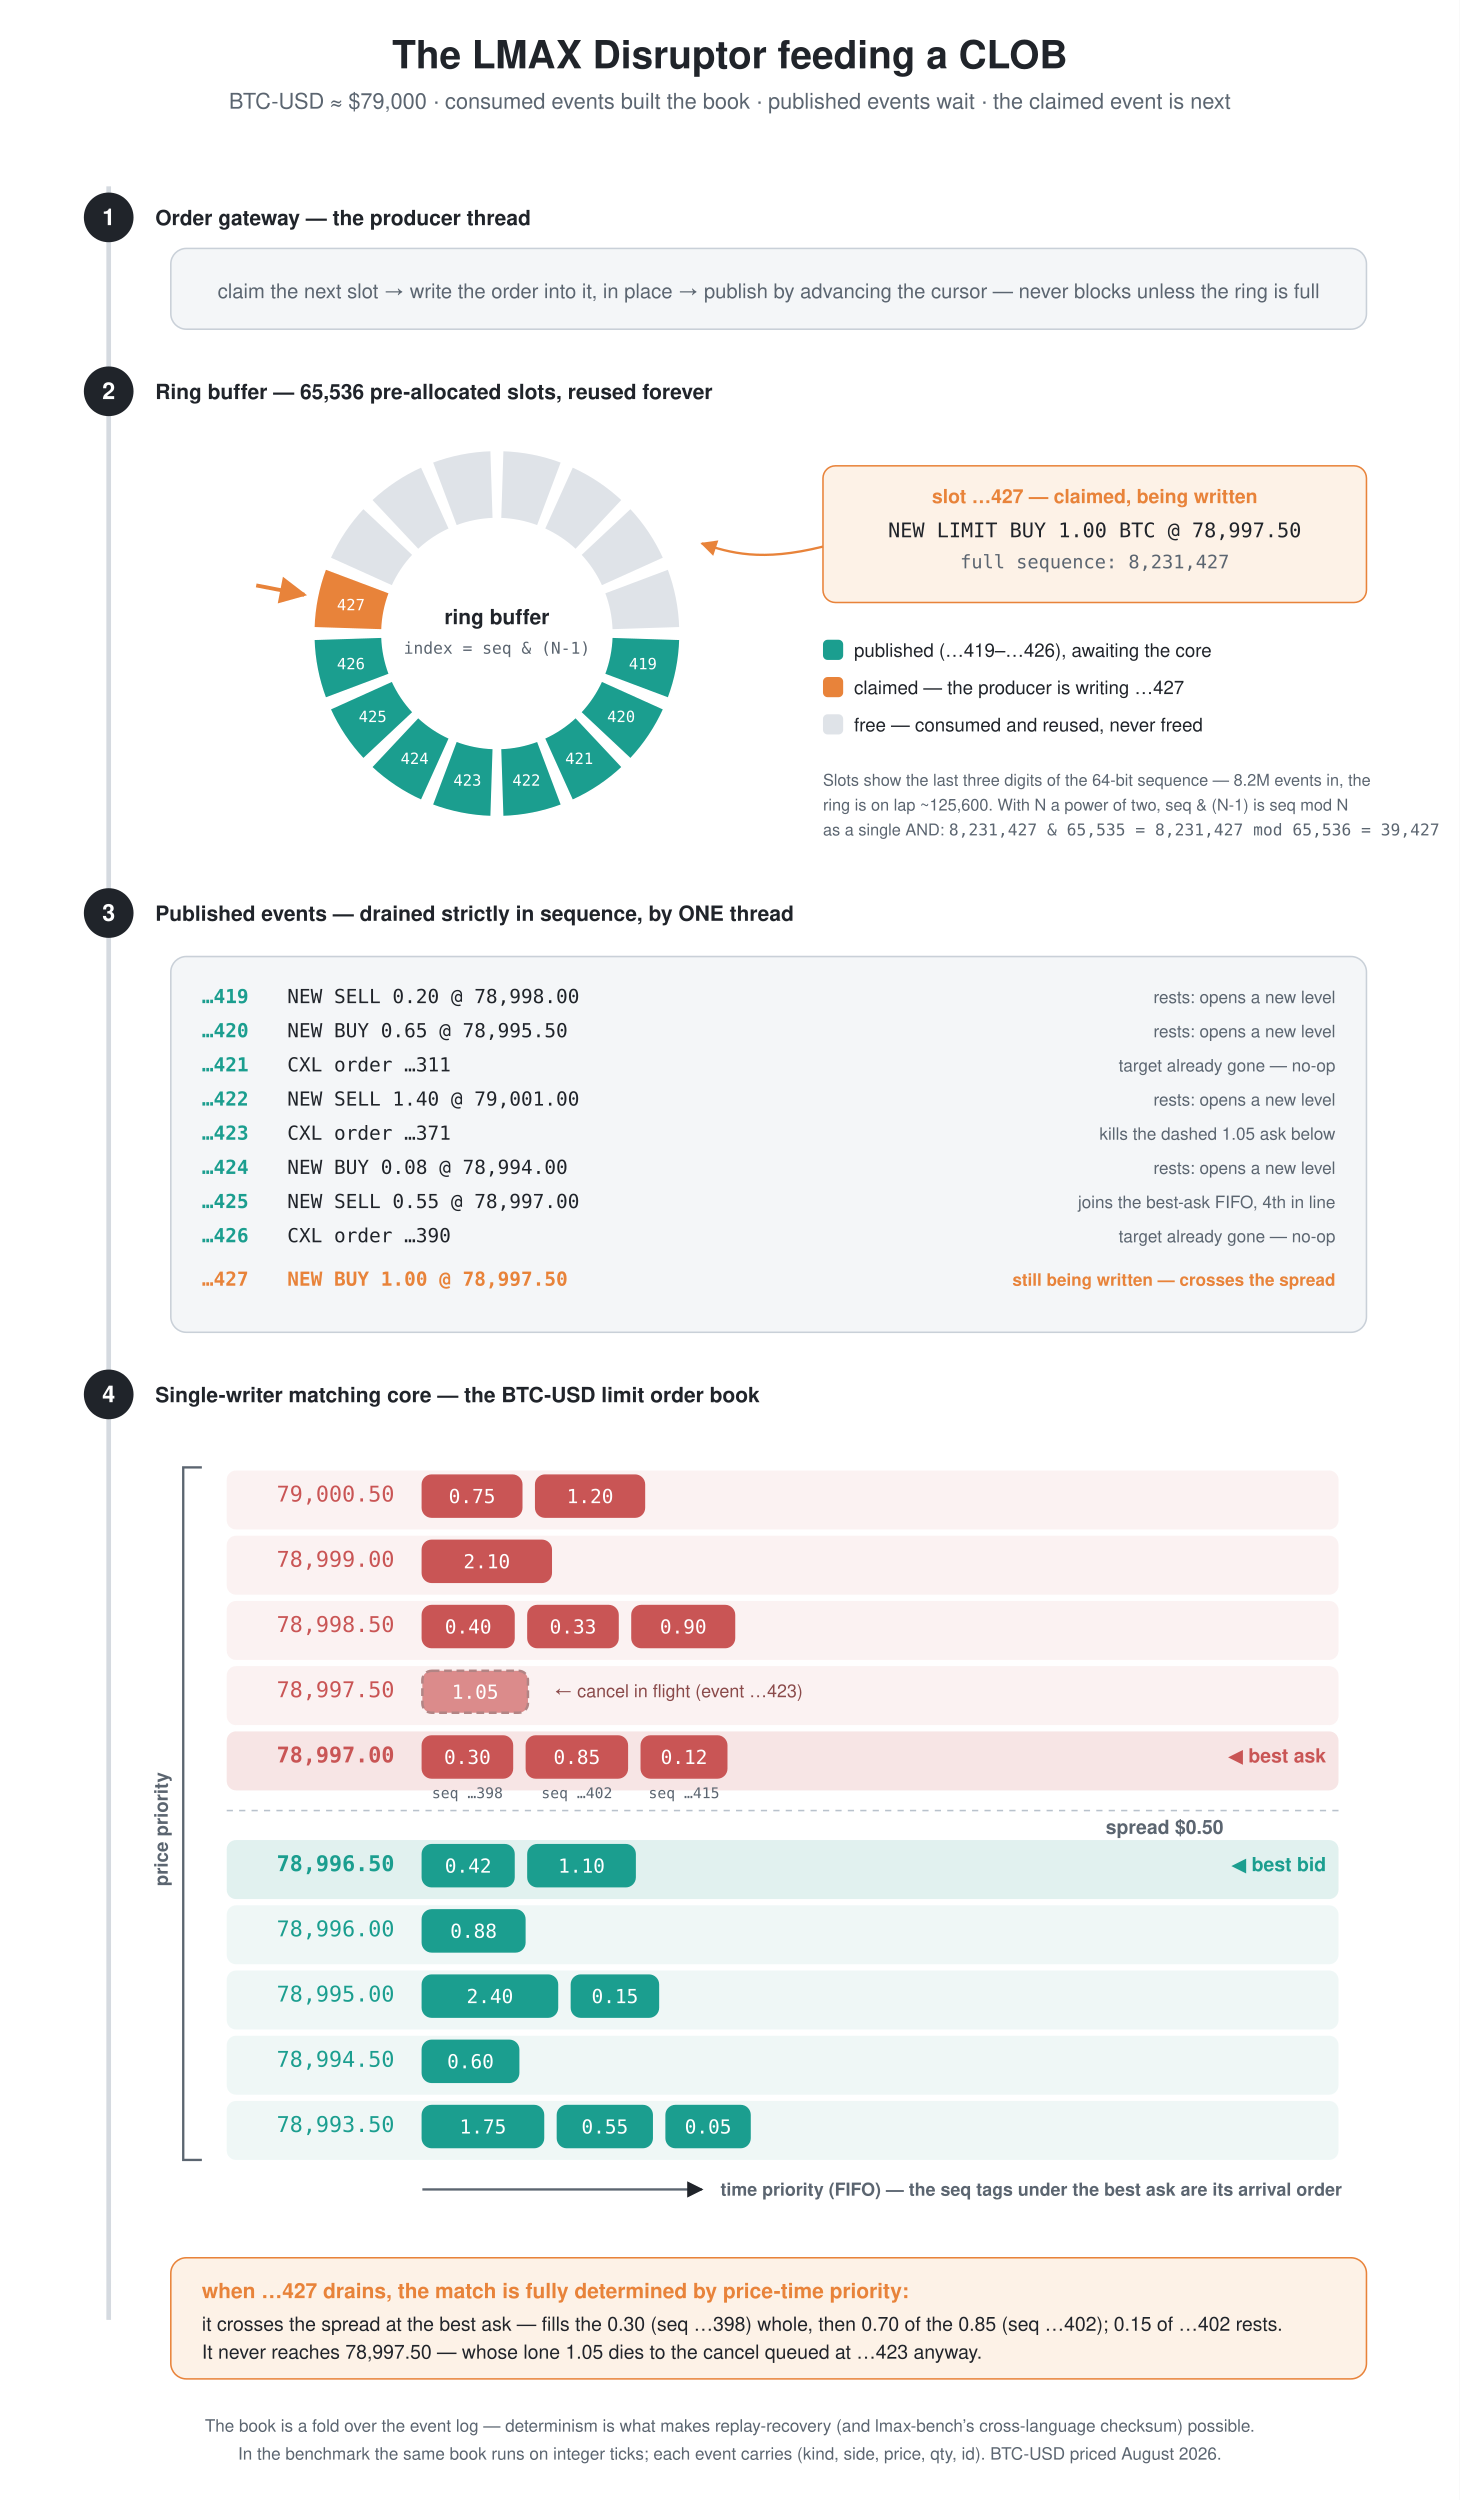
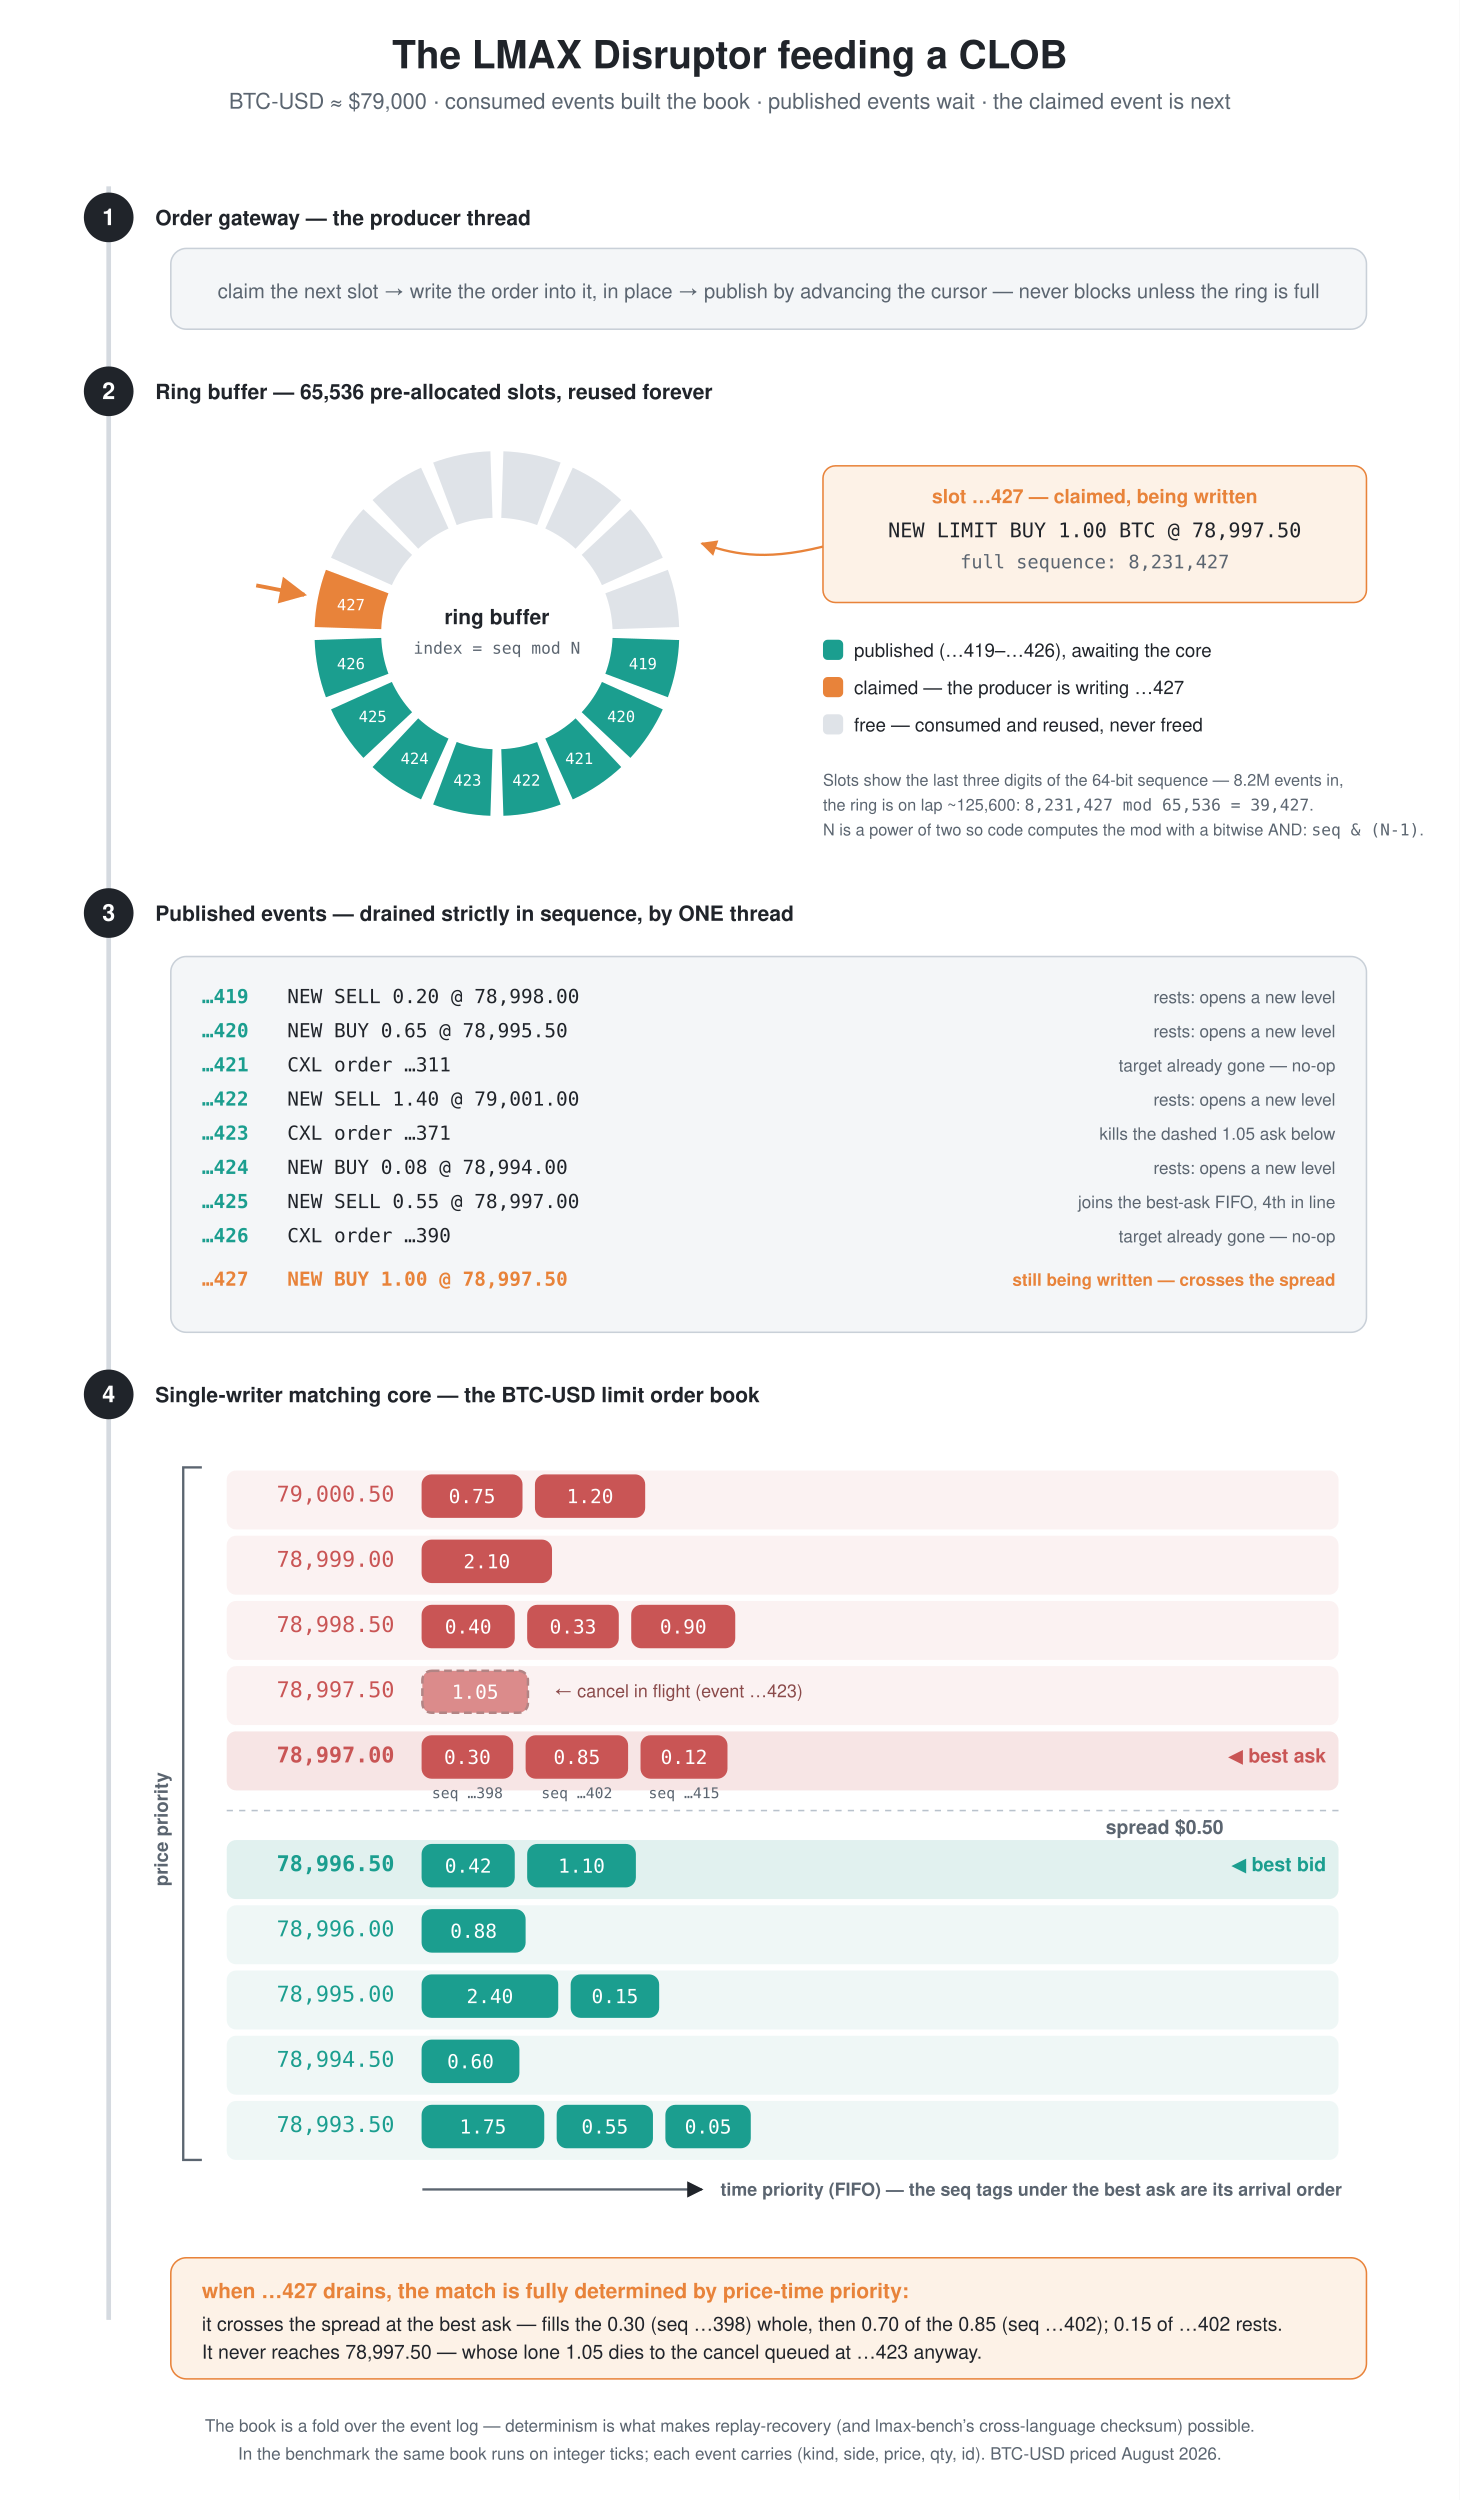
<svg xmlns="http://www.w3.org/2000/svg" viewBox="0 0 940 1610" font-family="Helvetica Neue, Helvetica, Arial, sans-serif">
  <rect width="940" height="1610" fill="#ffffff" />
  <text x="470.0" y="44" text-anchor="middle" font-size="25" font-weight="700" fill="#20242a">The LMAX Disruptor feeding a CLOB</text>
  <text x="470.0" y="70" text-anchor="middle" font-size="14" fill="#5b6570">BTC-USD ≈ $79,000 · consumed events built the book · published events wait · the claimed event is next</text>
  <defs>
    <marker id="arr" viewBox="0 0 10 10" refX="9" refY="5" markerWidth="7" markerHeight="7" orient="auto-start-reverse">
      <path d="M 0 0 L 10 5 L 0 10 z" fill="#20242a" />
    </marker>
    <marker id="arrO" viewBox="0 0 10 10" refX="9" refY="5" markerWidth="7" markerHeight="7" orient="auto-start-reverse">
      <path d="M 0 0 L 10 5 L 0 10 z" fill="#e8833a" />
    </marker>
  </defs>
  <line x1="70" y1="120" x2="70" y2="1494" stroke="#d5dae0" stroke-width="3" />
  <circle cx="70" cy="140" r="16" fill="#20242a" />
  <text x="70" y="145" text-anchor="middle" font-size="15" font-weight="700" fill="#ffffff">1</text>
  <text x="100" y="145" font-size="13.5" font-weight="700" fill="#20242a">Order gateway — the producer thread</text>
  <rect x="110" y="160" width="770" height="52" rx="10" fill="#f4f6f8" stroke="#c9d0d8" />
  <text x="495" y="192" text-anchor="middle" font-size="13" fill="#5b6570">claim the next slot → write the order into it, in place → publish by advancing the cursor — never blocks unless the ring is full</text>
  <circle cx="70" cy="252" r="16" fill="#20242a" />
  <text x="70" y="257" text-anchor="middle" font-size="15" font-weight="700" fill="#ffffff">2</text>
  <text x="100" y="257" font-size="13.5" font-weight="700" fill="#20242a">Ring buffer — 65,536 pre-allocated slots, reused forever</text>
  <path d="M 323.7 290.1 A 118 118 0 0 1 361.7 297.6 L 346.2 338.8 A 74 74 0 0 0 322.3 334.0 Z" fill="#dfe3e8" stroke="#ffffff" stroke-width="1" />
  <path d="M 368.6 300.5 A 118 118 0 0 1 400.8 322.0 L 370.7 354.1 A 74 74 0 0 0 350.5 340.6 Z" fill="#dfe3e8" stroke="#ffffff" stroke-width="1" />
  <path d="M 406.0 327.2 A 118 118 0 0 1 427.5 359.4 L 387.4 377.5 A 74 74 0 0 0 373.9 357.3 Z" fill="#dfe3e8" stroke="#ffffff" stroke-width="1" />
  <path d="M 430.4 366.3 A 118 118 0 0 1 437.9 404.3 L 394.0 405.7 A 74 74 0 0 0 389.2 381.8 Z" fill="#dfe3e8" stroke="#ffffff" stroke-width="1" />
  <path d="M 437.9 411.7 A 118 118 0 0 1 430.4 449.7 L 389.2 434.2 A 74 74 0 0 0 394.0 410.3 Z" fill="#1b9e8f" stroke="#ffffff" stroke-width="1" />
  <text x="414" y="431" text-anchor="middle" font-size="10" fill="#fff" font-family="ui-monospace,Menlo,monospace">419</text>
  <path d="M 427.5 456.6 A 118 118 0 0 1 406.0 488.8 L 373.9 458.7 A 74 74 0 0 0 387.4 438.5 Z" fill="#1b9e8f" stroke="#ffffff" stroke-width="1" />
  <text x="400" y="465" text-anchor="middle" font-size="10" fill="#fff" font-family="ui-monospace,Menlo,monospace">420</text>
  <path d="M 400.8 494.0 A 118 118 0 0 1 368.6 515.5 L 350.5 475.4 A 74 74 0 0 0 370.7 461.9 Z" fill="#1b9e8f" stroke="#ffffff" stroke-width="1" />
  <text x="373" y="492" text-anchor="middle" font-size="10" fill="#fff" font-family="ui-monospace,Menlo,monospace">421</text>
  <path d="M 361.7 518.4 A 118 118 0 0 1 323.7 525.9 L 322.3 482.0 A 74 74 0 0 0 346.2 477.2 Z" fill="#1b9e8f" stroke="#ffffff" stroke-width="1" />
  <text x="339" y="506" text-anchor="middle" font-size="10" fill="#fff" font-family="ui-monospace,Menlo,monospace">422</text>
  <path d="M 316.3 525.9 A 118 118 0 0 1 278.3 518.4 L 293.8 477.2 A 74 74 0 0 0 317.7 482.0 Z" fill="#1b9e8f" stroke="#ffffff" stroke-width="1" />
  <text x="301" y="506" text-anchor="middle" font-size="10" fill="#fff" font-family="ui-monospace,Menlo,monospace">423</text>
  <path d="M 271.4 515.5 A 118 118 0 0 1 239.2 494.0 L 269.3 461.9 A 74 74 0 0 0 289.5 475.4 Z" fill="#1b9e8f" stroke="#ffffff" stroke-width="1" />
  <text x="267" y="492" text-anchor="middle" font-size="10" fill="#fff" font-family="ui-monospace,Menlo,monospace">424</text>
  <path d="M 234.0 488.8 A 118 118 0 0 1 212.5 456.6 L 252.6 438.5 A 74 74 0 0 0 266.1 458.7 Z" fill="#1b9e8f" stroke="#ffffff" stroke-width="1" />
  <text x="240" y="465" text-anchor="middle" font-size="10" fill="#fff" font-family="ui-monospace,Menlo,monospace">425</text>
  <path d="M 209.6 449.7 A 118 118 0 0 1 202.1 411.7 L 246.0 410.3 A 74 74 0 0 0 250.8 434.2 Z" fill="#1b9e8f" stroke="#ffffff" stroke-width="1" />
  <text x="226" y="431" text-anchor="middle" font-size="10" fill="#fff" font-family="ui-monospace,Menlo,monospace">426</text>
  <path d="M 202.1 404.3 A 118 118 0 0 1 209.6 366.3 L 250.8 381.8 A 74 74 0 0 0 246.0 405.7 Z" fill="#e8833a" stroke="#ffffff" stroke-width="1" />
  <text x="226" y="393" text-anchor="middle" font-size="10" fill="#fff" font-family="ui-monospace,Menlo,monospace">427</text>
  <path d="M 212.5 359.4 A 118 118 0 0 1 234.0 327.2 L 266.1 357.3 A 74 74 0 0 0 252.6 377.5 Z" fill="#dfe3e8" stroke="#ffffff" stroke-width="1" />
  <path d="M 239.2 322.0 A 118 118 0 0 1 271.4 300.5 L 289.5 340.6 A 74 74 0 0 0 269.3 354.1 Z" fill="#dfe3e8" stroke="#ffffff" stroke-width="1" />
  <path d="M 278.3 297.6 A 118 118 0 0 1 316.3 290.1 L 317.7 334.0 A 74 74 0 0 0 293.8 338.8 Z" fill="#dfe3e8" stroke="#ffffff" stroke-width="1" />
  <text x="320" y="402" text-anchor="middle" font-size="13.5" font-weight="600" fill="#20242a">ring buffer</text>
-   <text x="320" y="421" text-anchor="middle" font-size="10.5" font-family="ui-monospace,Menlo,monospace" fill="#5b6570">index = seq &amp; (N-1)</text>
+   <text x="320" y="421" text-anchor="middle" font-size="10.5" font-family="ui-monospace,Menlo,monospace" fill="#5b6570">index = seq mod N</text>
  <line x1="165" y1="377" x2="196" y2="383" stroke="#e8833a" stroke-width="2.5" marker-end="url(#arrO)" />
  <rect x="530" y="300" width="350" height="88" rx="8" fill="#fdf2e7" stroke="#e8833a" />
  <text x="705" y="324" text-anchor="middle" font-size="12.5" font-weight="700" fill="#e8833a">slot …427 — claimed, being written</text>
  <text x="705" y="346" text-anchor="middle" font-size="13" fill="#20242a" font-family="ui-monospace,Menlo,monospace">NEW LIMIT BUY 1.00 BTC @ 78,997.50</text>
  <text x="705" y="366" text-anchor="middle" font-size="12" fill="#5b6570" font-family="ui-monospace,Menlo,monospace">full sequence: 8,231,427</text>
  <path d="M 530 352 C 490 362 470 356 452 350" stroke="#e8833a" stroke-width="1.5" fill="none" marker-end="url(#arrO)" />
  <g transform="translate(530,412)">
    <rect x="0" y="0" width="13" height="13" rx="3" fill="#1b9e8f" />
    <text x="20" y="11" font-size="12" fill="#20242a">published (…419–…426), awaiting the core</text>
    <rect x="0" y="24" width="13" height="13" rx="3" fill="#e8833a" />
    <text x="20" y="35" font-size="12" fill="#20242a">claimed — the producer is writing …427</text>
    <rect x="0" y="48" width="13" height="13" rx="3" fill="#dfe3e8" />
    <text x="20" y="59" font-size="12" fill="#20242a">free — consumed and reused, never freed</text>
  </g>
-   <text x="530" y="506" font-size="10.5" fill="#5b6570">Slots show the last three digits of the 64-bit sequence — 8.2M events in, the</text>
-   <text x="530" y="522" font-size="10.5" fill="#5b6570">ring is on lap ~125,600. With N a power of two, seq &amp; (N-1) is seq mod N</text>
-   <text x="530" y="538" font-size="10.5" fill="#5b6570">as a single AND: <tspan font-family="ui-monospace,Menlo,monospace">8,231,427 &amp; 65,535 = 8,231,427 mod 65,536 = 39,427</tspan>
-   </text>
+   <text x="530" y="506" font-size="10.5" fill="#5b6570">Slots show the last three digits of the 64-bit sequence — 8.2M events in,</text>
+   <text x="530" y="522" font-size="10.5" fill="#5b6570">the ring is on lap ~125,600: <tspan font-family="ui-monospace,Menlo,monospace">8,231,427 mod 65,536 = 39,427</tspan>.</text>
+   <text x="530" y="538" font-size="10.5" fill="#5b6570">N is a power of two so code computes the mod with a bitwise AND: <tspan font-family="ui-monospace,Menlo,monospace">seq &amp; (N-1)</tspan>.</text>
  <circle cx="70" cy="588" r="16" fill="#20242a" />
  <text x="70" y="593" text-anchor="middle" font-size="15" font-weight="700" fill="#ffffff">3</text>
  <text x="100" y="593" font-size="13.5" font-weight="700" fill="#20242a">Published events — drained strictly in sequence, by ONE thread</text>
  <rect x="110" y="616" width="770" height="242" rx="10" fill="#f4f6f8" stroke="#c9d0d8" />
  <text x="130" y="646" font-size="12.5" fill="#1b9e8f" font-weight="700" font-family="ui-monospace,Menlo,monospace">…419</text>
  <text x="185" y="646" font-size="12.5" fill="#20242a" font-family="ui-monospace,Menlo,monospace">NEW  SELL 0.20 @ 78,998.00</text>
  <text x="860" y="646" text-anchor="end" font-size="11" fill="#5b6570">rests: opens a new level</text>
  <text x="130" y="668" font-size="12.5" fill="#1b9e8f" font-weight="700" font-family="ui-monospace,Menlo,monospace">…420</text>
  <text x="185" y="668" font-size="12.5" fill="#20242a" font-family="ui-monospace,Menlo,monospace">NEW  BUY  0.65 @ 78,995.50</text>
  <text x="860" y="668" text-anchor="end" font-size="11" fill="#5b6570">rests: opens a new level</text>
  <text x="130" y="690" font-size="12.5" fill="#1b9e8f" font-weight="700" font-family="ui-monospace,Menlo,monospace">…421</text>
  <text x="185" y="690" font-size="12.5" fill="#20242a" font-family="ui-monospace,Menlo,monospace">CXL  order …311</text>
  <text x="860" y="690" text-anchor="end" font-size="11" fill="#5b6570">target already gone — no-op</text>
  <text x="130" y="712" font-size="12.5" fill="#1b9e8f" font-weight="700" font-family="ui-monospace,Menlo,monospace">…422</text>
  <text x="185" y="712" font-size="12.5" fill="#20242a" font-family="ui-monospace,Menlo,monospace">NEW  SELL 1.40 @ 79,001.00</text>
  <text x="860" y="712" text-anchor="end" font-size="11" fill="#5b6570">rests: opens a new level</text>
  <text x="130" y="734" font-size="12.5" fill="#1b9e8f" font-weight="700" font-family="ui-monospace,Menlo,monospace">…423</text>
  <text x="185" y="734" font-size="12.5" fill="#20242a" font-family="ui-monospace,Menlo,monospace">CXL  order …371</text>
  <text x="860" y="734" text-anchor="end" font-size="11" fill="#5b6570">kills the dashed 1.05 ask below</text>
  <text x="130" y="756" font-size="12.5" fill="#1b9e8f" font-weight="700" font-family="ui-monospace,Menlo,monospace">…424</text>
  <text x="185" y="756" font-size="12.5" fill="#20242a" font-family="ui-monospace,Menlo,monospace">NEW  BUY  0.08 @ 78,994.00</text>
  <text x="860" y="756" text-anchor="end" font-size="11" fill="#5b6570">rests: opens a new level</text>
  <text x="130" y="778" font-size="12.5" fill="#1b9e8f" font-weight="700" font-family="ui-monospace,Menlo,monospace">…425</text>
  <text x="185" y="778" font-size="12.5" fill="#20242a" font-family="ui-monospace,Menlo,monospace">NEW  SELL 0.55 @ 78,997.00</text>
  <text x="860" y="778" text-anchor="end" font-size="11" fill="#5b6570">joins the best-ask FIFO, 4th in line</text>
  <text x="130" y="800" font-size="12.5" fill="#1b9e8f" font-weight="700" font-family="ui-monospace,Menlo,monospace">…426</text>
  <text x="185" y="800" font-size="12.5" fill="#20242a" font-family="ui-monospace,Menlo,monospace">CXL  order …390</text>
  <text x="860" y="800" text-anchor="end" font-size="11" fill="#5b6570">target already gone — no-op</text>
  <text x="130" y="828" font-size="12.5" font-weight="700" fill="#e8833a" font-family="ui-monospace,Menlo,monospace">…427</text>
  <text x="185" y="828" font-size="12.5" font-weight="700" fill="#e8833a" font-family="ui-monospace,Menlo,monospace">NEW  BUY  1.00 @ 78,997.50</text>
  <text x="860" y="828" text-anchor="end" font-size="11" font-weight="600" fill="#e8833a">still being written — crosses the spread</text>
  <circle cx="70" cy="898" r="16" fill="#20242a" />
  <text x="70" y="903" text-anchor="middle" font-size="15" font-weight="700" fill="#ffffff">4</text>
  <text x="100" y="903" font-size="13.5" font-weight="700" fill="#20242a">Single-writer matching core — the BTC-USD limit order book</text>
  <rect x="146" y="947" width="716" height="38" rx="6" fill="#f6e2e2" opacity="0.45" />
  <text x="254" y="967" text-anchor="end" font-size="14" font-weight="400" fill="#c95555" font-family="ui-monospace,Menlo,monospace">79,000.50</text>
  <rect x="272" y="950" width="64" height="27" rx="6" fill="#c95555" stroke="#c95555" />
  <text x="304.0" y="968" text-anchor="middle" font-size="12.5" fill="#ffffff" font-family="ui-monospace,Menlo,monospace">0.75</text>
  <rect x="345" y="950" width="70" height="27" rx="6" fill="#c95555" stroke="#c95555" />
  <text x="380.0" y="968" text-anchor="middle" font-size="12.5" fill="#ffffff" font-family="ui-monospace,Menlo,monospace">1.20</text>
  <rect x="146" y="989" width="716" height="38" rx="6" fill="#f6e2e2" opacity="0.45" />
  <text x="254" y="1009" text-anchor="end" font-size="14" font-weight="400" fill="#c95555" font-family="ui-monospace,Menlo,monospace">78,999.00</text>
  <rect x="272" y="992" width="83" height="27" rx="6" fill="#c95555" stroke="#c95555" />
  <text x="313.5" y="1010" text-anchor="middle" font-size="12.5" fill="#ffffff" font-family="ui-monospace,Menlo,monospace">2.10</text>
  <rect x="146" y="1031" width="716" height="38" rx="6" fill="#f6e2e2" opacity="0.45" />
  <text x="254" y="1051" text-anchor="end" font-size="14" font-weight="400" fill="#c95555" font-family="ui-monospace,Menlo,monospace">78,998.50</text>
  <rect x="272" y="1034" width="59" height="27" rx="6" fill="#c95555" stroke="#c95555" />
  <text x="301.5" y="1052" text-anchor="middle" font-size="12.5" fill="#ffffff" font-family="ui-monospace,Menlo,monospace">0.40</text>
  <rect x="340" y="1034" width="58" height="27" rx="6" fill="#c95555" stroke="#c95555" />
  <text x="369.0" y="1052" text-anchor="middle" font-size="12.5" fill="#ffffff" font-family="ui-monospace,Menlo,monospace">0.33</text>
  <rect x="407" y="1034" width="66" height="27" rx="6" fill="#c95555" stroke="#c95555" />
  <text x="440.0" y="1052" text-anchor="middle" font-size="12.5" fill="#ffffff" font-family="ui-monospace,Menlo,monospace">0.90</text>
  <rect x="146" y="1073" width="716" height="38" rx="6" fill="#f6e2e2" opacity="0.45" />
  <text x="254" y="1093" text-anchor="end" font-size="14" font-weight="400" fill="#c95555" font-family="ui-monospace,Menlo,monospace">78,997.50</text>
  <rect x="272" y="1076" width="68" height="27" rx="6" fill="#c95555" stroke-dasharray="5 3" stroke="#8a4a4a" stroke-width="1.6" opacity="0.65" />
  <text x="306.0" y="1094" text-anchor="middle" font-size="12.5" fill="#ffffff" font-family="ui-monospace,Menlo,monospace">1.05</text>
  <text x="357" y="1093" font-size="11.5" fill="#8a4a4a">← cancel in flight (event …423)</text>
  <rect x="146" y="1115" width="716" height="38" rx="6" fill="#f6e2e2" opacity="0.9" />
  <text x="254" y="1135" text-anchor="end" font-size="14" font-weight="700" fill="#c95555" font-family="ui-monospace,Menlo,monospace">78,997.00</text>
  <rect x="272" y="1118" width="58" height="27" rx="6" fill="#c95555" stroke="#c95555" />
  <text x="301.0" y="1136" text-anchor="middle" font-size="12.5" fill="#ffffff" font-family="ui-monospace,Menlo,monospace">0.30</text>
  <rect x="339" y="1118" width="65" height="27" rx="6" fill="#c95555" stroke="#c95555" />
  <text x="371.5" y="1136" text-anchor="middle" font-size="12.5" fill="#ffffff" font-family="ui-monospace,Menlo,monospace">0.85</text>
  <rect x="413" y="1118" width="55" height="27" rx="6" fill="#c95555" stroke="#c95555" />
  <text x="440.5" y="1136" text-anchor="middle" font-size="12.5" fill="#ffffff" font-family="ui-monospace,Menlo,monospace">0.12</text>
  <text x="301.0" y="1158" text-anchor="middle" font-size="9.5" fill="#5b6570" font-family="ui-monospace,Menlo,monospace">seq …398</text>
  <text x="371.5" y="1158" text-anchor="middle" font-size="9.5" fill="#5b6570" font-family="ui-monospace,Menlo,monospace">seq …402</text>
  <text x="440.5" y="1158" text-anchor="middle" font-size="9.5" fill="#5b6570" font-family="ui-monospace,Menlo,monospace">seq …415</text>
  <text x="854" y="1135" text-anchor="end" font-size="12.5" font-weight="600" fill="#c95555">◀ best ask</text>
  <line x1="146" y1="1166" x2="862" y2="1166" stroke="#b9c2cc" stroke-width="1" stroke-dasharray="4 4" />
  <text x="750" y="1181" text-anchor="middle" font-size="12.5" font-weight="600" fill="#5b6570">spread $0.50</text>
  <rect x="146" y="1185" width="716" height="38" rx="6" fill="#dff0ee" opacity="0.95" />
  <text x="254" y="1205" text-anchor="end" font-size="14" font-weight="700" fill="#1b9e8f" font-family="ui-monospace,Menlo,monospace">78,996.50</text>
  <rect x="272" y="1188" width="59" height="27" rx="6" fill="#1b9e8f" stroke="#1b9e8f" />
  <text x="301.5" y="1206" text-anchor="middle" font-size="12.5" fill="#ffffff" font-family="ui-monospace,Menlo,monospace">0.42</text>
  <rect x="340" y="1188" width="69" height="27" rx="6" fill="#1b9e8f" stroke="#1b9e8f" />
  <text x="374.5" y="1206" text-anchor="middle" font-size="12.5" fill="#ffffff" font-family="ui-monospace,Menlo,monospace">1.10</text>
  <text x="854" y="1205" text-anchor="end" font-size="12.5" font-weight="600" fill="#1b9e8f">◀ best bid</text>
  <rect x="146" y="1227" width="716" height="38" rx="6" fill="#dff0ee" opacity="0.5" />
  <text x="254" y="1247" text-anchor="end" font-size="14" font-weight="400" fill="#1b9e8f" font-family="ui-monospace,Menlo,monospace">78,996.00</text>
  <rect x="272" y="1230" width="66" height="27" rx="6" fill="#1b9e8f" stroke="#1b9e8f" />
  <text x="305.0" y="1248" text-anchor="middle" font-size="12.5" fill="#ffffff" font-family="ui-monospace,Menlo,monospace">0.88</text>
  <rect x="146" y="1269" width="716" height="38" rx="6" fill="#dff0ee" opacity="0.5" />
  <text x="254" y="1289" text-anchor="end" font-size="14" font-weight="400" fill="#1b9e8f" font-family="ui-monospace,Menlo,monospace">78,995.00</text>
  <rect x="272" y="1272" width="87" height="27" rx="6" fill="#1b9e8f" stroke="#1b9e8f" />
  <text x="315.5" y="1290" text-anchor="middle" font-size="12.5" fill="#ffffff" font-family="ui-monospace,Menlo,monospace">2.40</text>
  <rect x="368" y="1272" width="56" height="27" rx="6" fill="#1b9e8f" stroke="#1b9e8f" />
  <text x="396.0" y="1290" text-anchor="middle" font-size="12.5" fill="#ffffff" font-family="ui-monospace,Menlo,monospace">0.15</text>
  <rect x="146" y="1311" width="716" height="38" rx="6" fill="#dff0ee" opacity="0.5" />
  <text x="254" y="1331" text-anchor="end" font-size="14" font-weight="400" fill="#1b9e8f" font-family="ui-monospace,Menlo,monospace">78,994.50</text>
  <rect x="272" y="1314" width="62" height="27" rx="6" fill="#1b9e8f" stroke="#1b9e8f" />
  <text x="303.0" y="1332" text-anchor="middle" font-size="12.5" fill="#ffffff" font-family="ui-monospace,Menlo,monospace">0.60</text>
  <rect x="146" y="1353" width="716" height="38" rx="6" fill="#dff0ee" opacity="0.5" />
  <text x="254" y="1373" text-anchor="end" font-size="14" font-weight="400" fill="#1b9e8f" font-family="ui-monospace,Menlo,monospace">78,993.50</text>
  <rect x="272" y="1356" width="78" height="27" rx="6" fill="#1b9e8f" stroke="#1b9e8f" />
  <text x="311.0" y="1374" text-anchor="middle" font-size="12.5" fill="#ffffff" font-family="ui-monospace,Menlo,monospace">1.75</text>
  <rect x="359" y="1356" width="61" height="27" rx="6" fill="#1b9e8f" stroke="#1b9e8f" />
  <text x="389.5" y="1374" text-anchor="middle" font-size="12.5" fill="#ffffff" font-family="ui-monospace,Menlo,monospace">0.55</text>
  <rect x="429" y="1356" width="54" height="27" rx="6" fill="#1b9e8f" stroke="#1b9e8f" />
  <text x="456.0" y="1374" text-anchor="middle" font-size="12.5" fill="#ffffff" font-family="ui-monospace,Menlo,monospace">0.05</text>
  <path d="M 130 945 L 118 945 L 118 1391 L 130 1391" stroke="#5b6570" stroke-width="1.5" fill="none" />
  <text x="108" y="1178.0" text-anchor="middle" font-size="12" font-weight="600" fill="#5b6570" transform="rotate(-90 108 1178.0)">price priority</text>
  <path d="M 272 1410 L 452 1410" stroke="#5b6570" stroke-width="1.5" marker-end="url(#arr)" />
  <text x="464" y="1414" font-size="11.5" font-weight="600" fill="#5b6570">time priority (FIFO) — the seq tags under the best ask are its arrival order</text>
  <rect x="110" y="1454" width="770" height="78" rx="10" fill="#fdf2e7" stroke="#e8833a" />
  <text x="130" y="1480" font-size="13.5" font-weight="700" fill="#e8833a">when …427 drains, the match is fully determined by price-time priority:</text>
  <text x="130" y="1501" font-size="12.5" fill="#20242a">it crosses the spread at the best ask — fills the 0.30 (seq …398) whole, then 0.70 of the 0.85 (seq …402); 0.15 of …402 rests.</text>
  <text x="130" y="1519" font-size="12.5" fill="#20242a">It never reaches 78,997.50 — whose lone 1.05 dies to the cancel queued at …423 anyway.</text>
  <text x="470.0" y="1566" text-anchor="middle" font-size="11" fill="#5b6570">The book is a fold over the event log — determinism is what makes replay-recovery (and lmax-bench’s cross-language checksum) possible.</text>
  <text x="470.0" y="1584" text-anchor="middle" font-size="11" fill="#5b6570">In the benchmark the same book runs on integer ticks; each event carries (kind, side, price, qty, id). BTC-USD priced August 2026.</text>
</svg>
